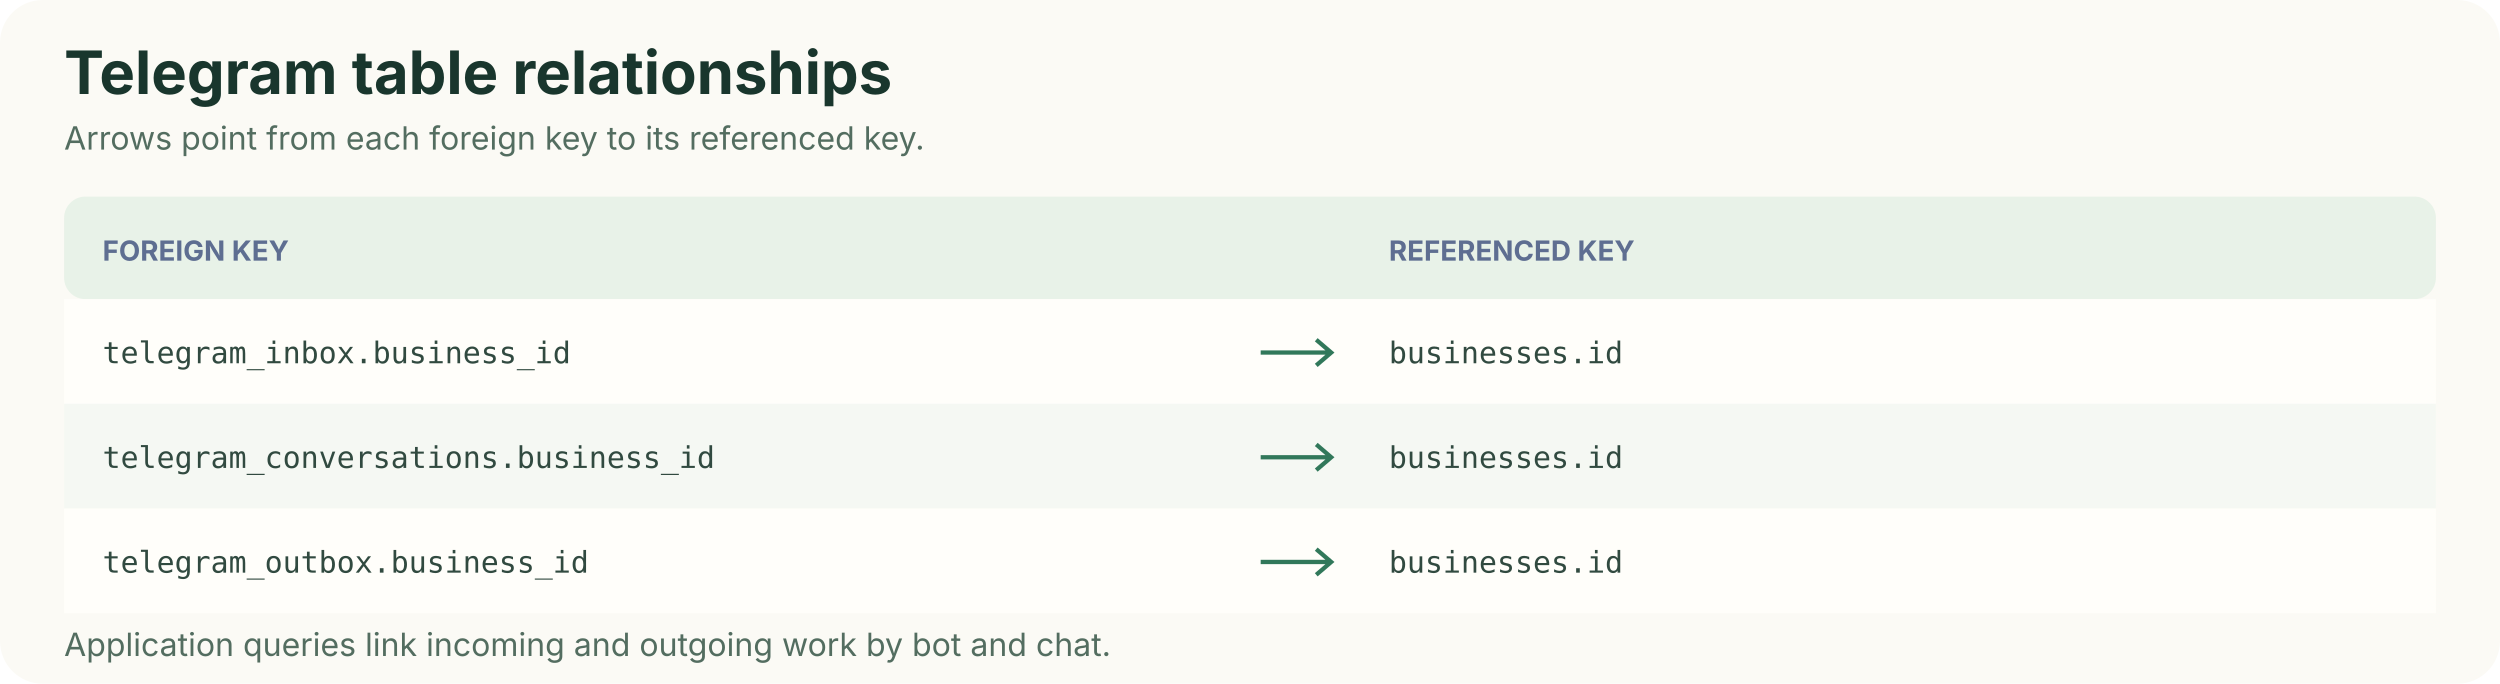
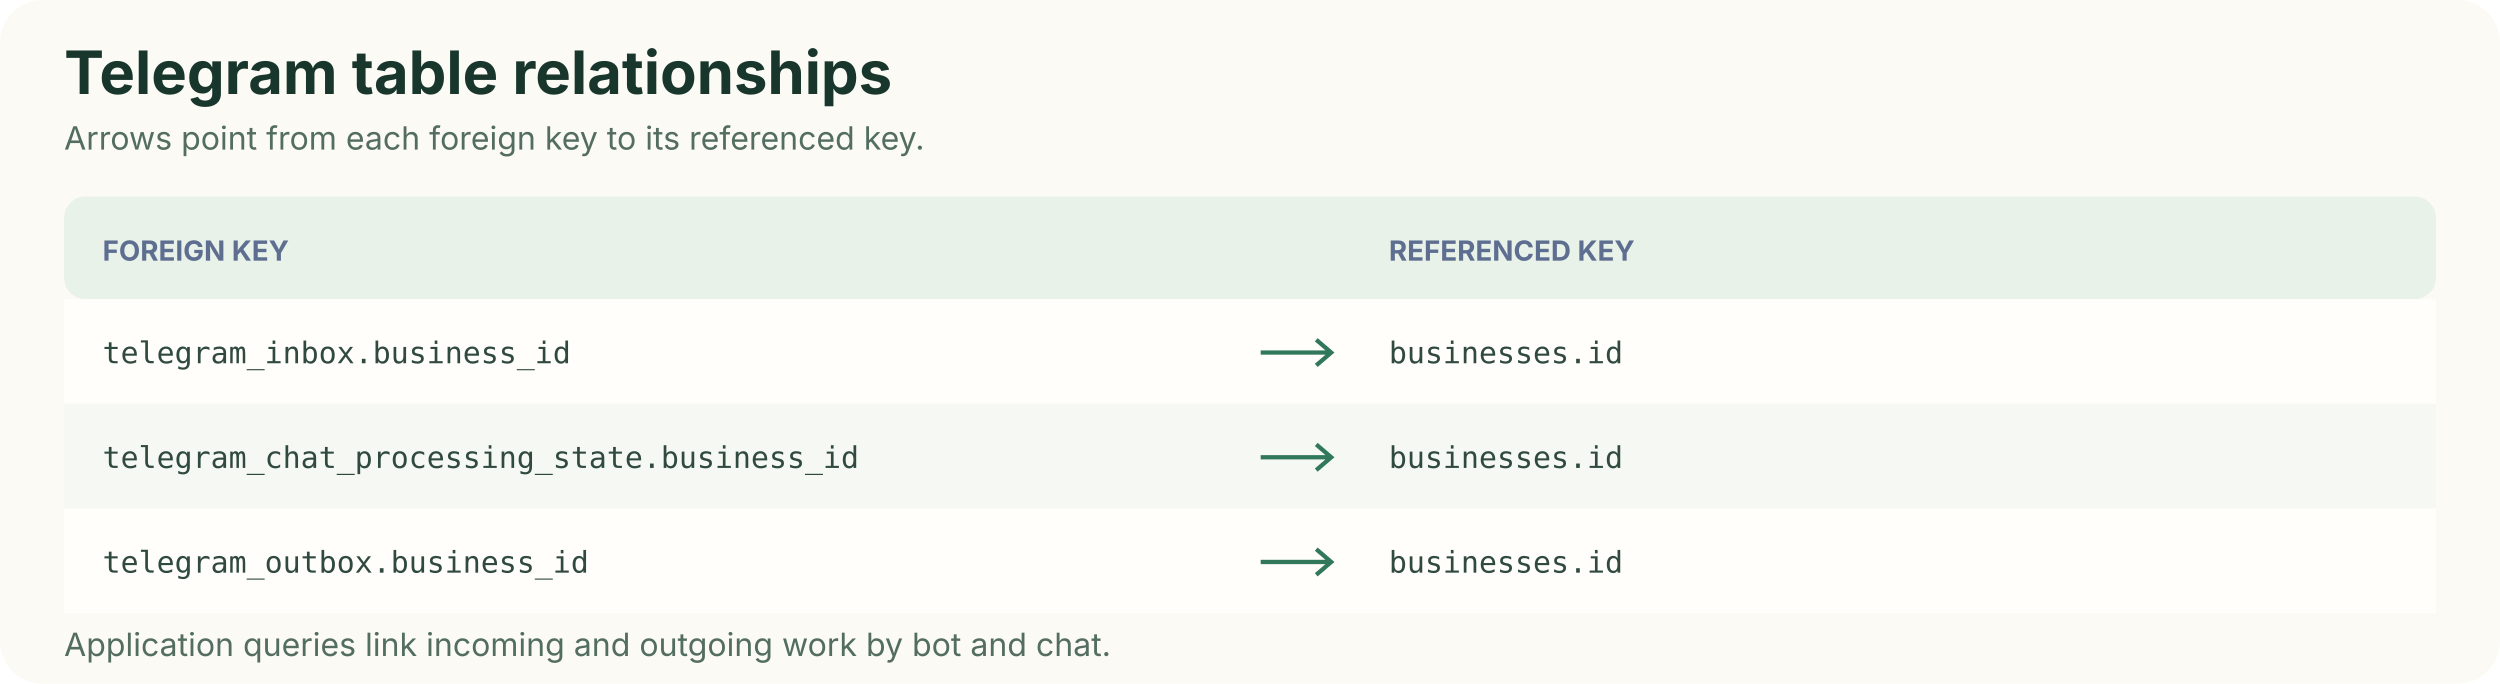
<svg xmlns="http://www.w3.org/2000/svg" width="1170" height="320" viewBox="0 0 1170 320" role="img" aria-labelledby="title desc">
  <style>
text {font-family:Inter,Arial,sans-serif; fill:#19362d}
.title {font-size:28px;font-weight:700}
.subtitle {font-size:15px;fill:#536d60}
.name {font:700 16px ui-monospace,Menlo,monospace;fill:#173f32}
.field {font:14px ui-monospace,Menlo,monospace;fill:#314a40}
.key {font-size:13px;font-weight:700;fill:#5e6e91}
</style>
  <rect width="1170" height="320" rx="20" fill="#fbfaf5" />
  <text x="30" y="44" class="title">Telegram table relationships</text>
  <text x="30" y="70" class="subtitle">Arrows point from each foreign key to its referenced key.</text>
  <rect x="30" y="92" width="1110" height="48" rx="10" fill="#e8f2e8" />
  <text x="48" y="122" class="key">FOREIGN KEY</text>
  <text x="650" y="122" class="key">REFERENCED KEY</text>
  <rect x="30" y="140" width="1110" height="49" fill="#fffefa" />
  <text x="48" y="170" class="field">telegram_inbox.business_id</text>
  <text x="650" y="170" class="field">businesses.id</text>
  <path d="M590 165 h33 m-7 -6 7 6 -7 6" fill="none" stroke="#31785a" stroke-width="2" />
  <rect x="30" y="189" width="1110" height="49" fill="#f5f8f3" />
-   <text x="48" y="219" class="field">telegram_conversations.business_id</text>
+   <text x="48" y="219" class="field">telegram_chat_processing_state.business_id</text>
  <text x="650" y="219" class="field">businesses.id</text>
  <path d="M590 214 h33 m-7 -6 7 6 -7 6" fill="none" stroke="#31785a" stroke-width="2" />
  <rect x="30" y="238" width="1110" height="49" fill="#fffefa" />
  <text x="48" y="268" class="field">telegram_outbox.business_id</text>
  <text x="650" y="268" class="field">businesses.id</text>
  <path d="M590 263 h33 m-7 -6 7 6 -7 6" fill="none" stroke="#31785a" stroke-width="2" />
  <text x="30" y="307" class="subtitle">Application queries link incoming and outgoing work by bot and chat.</text>
</svg>
